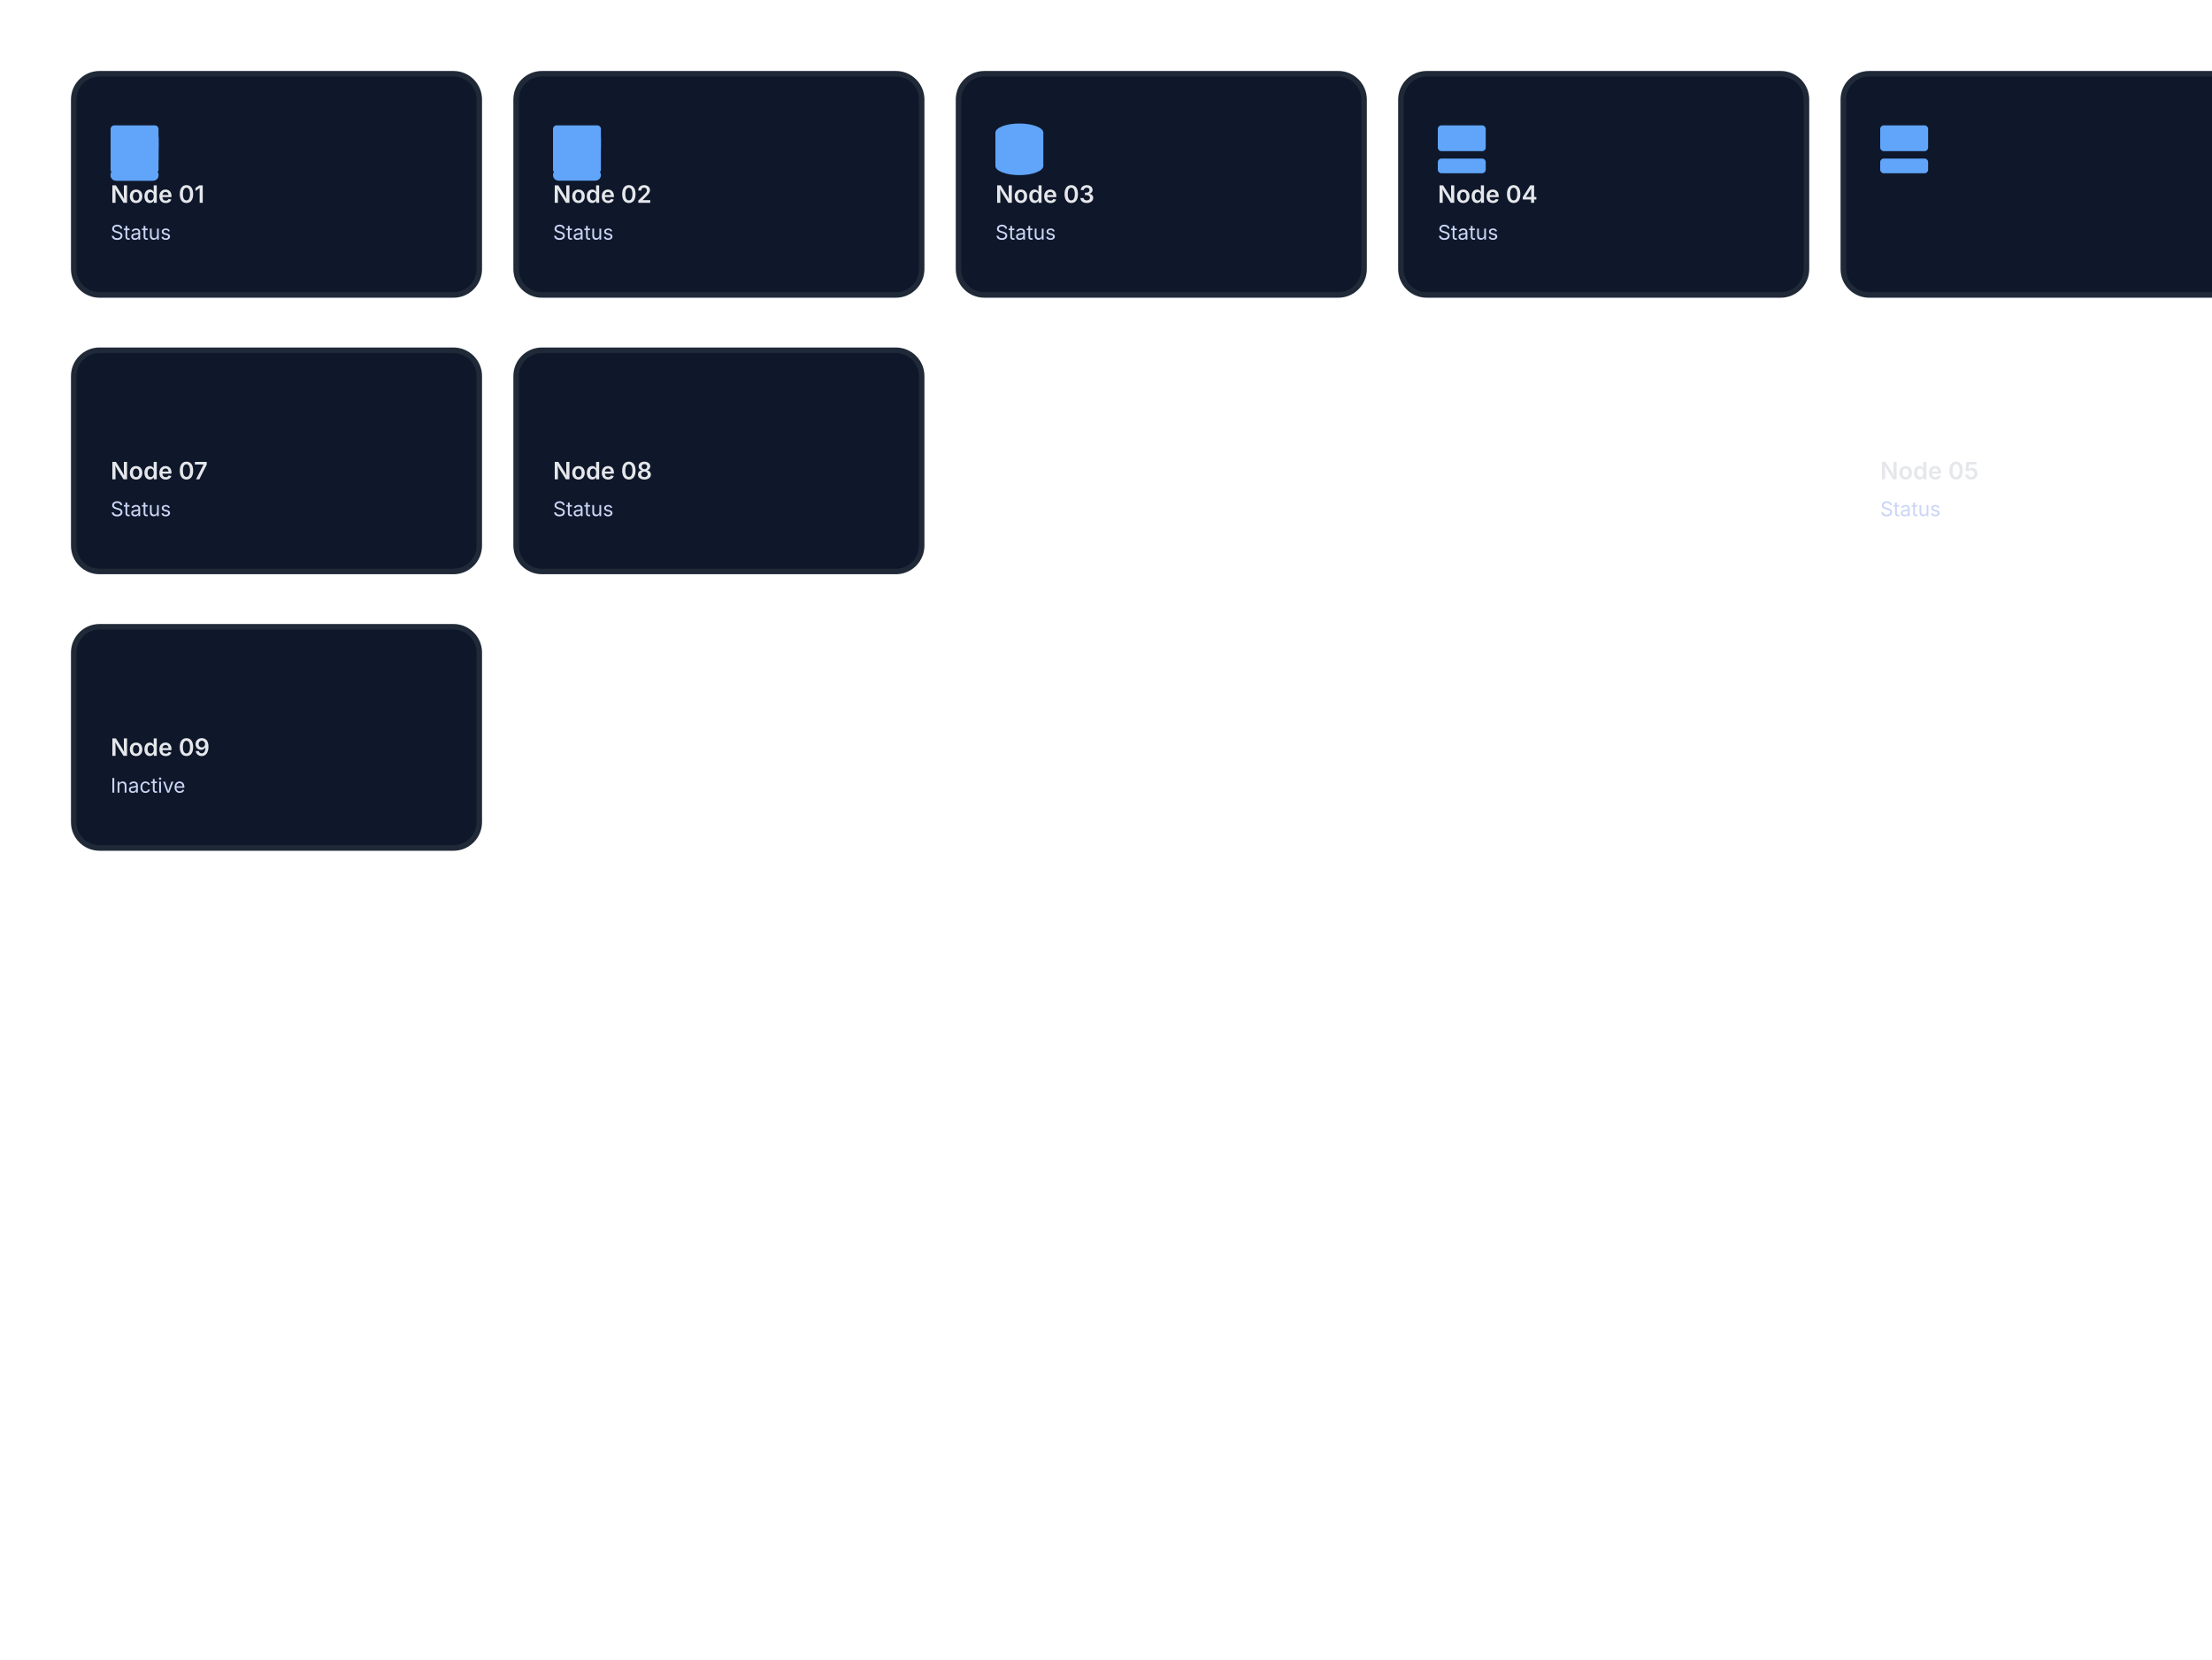
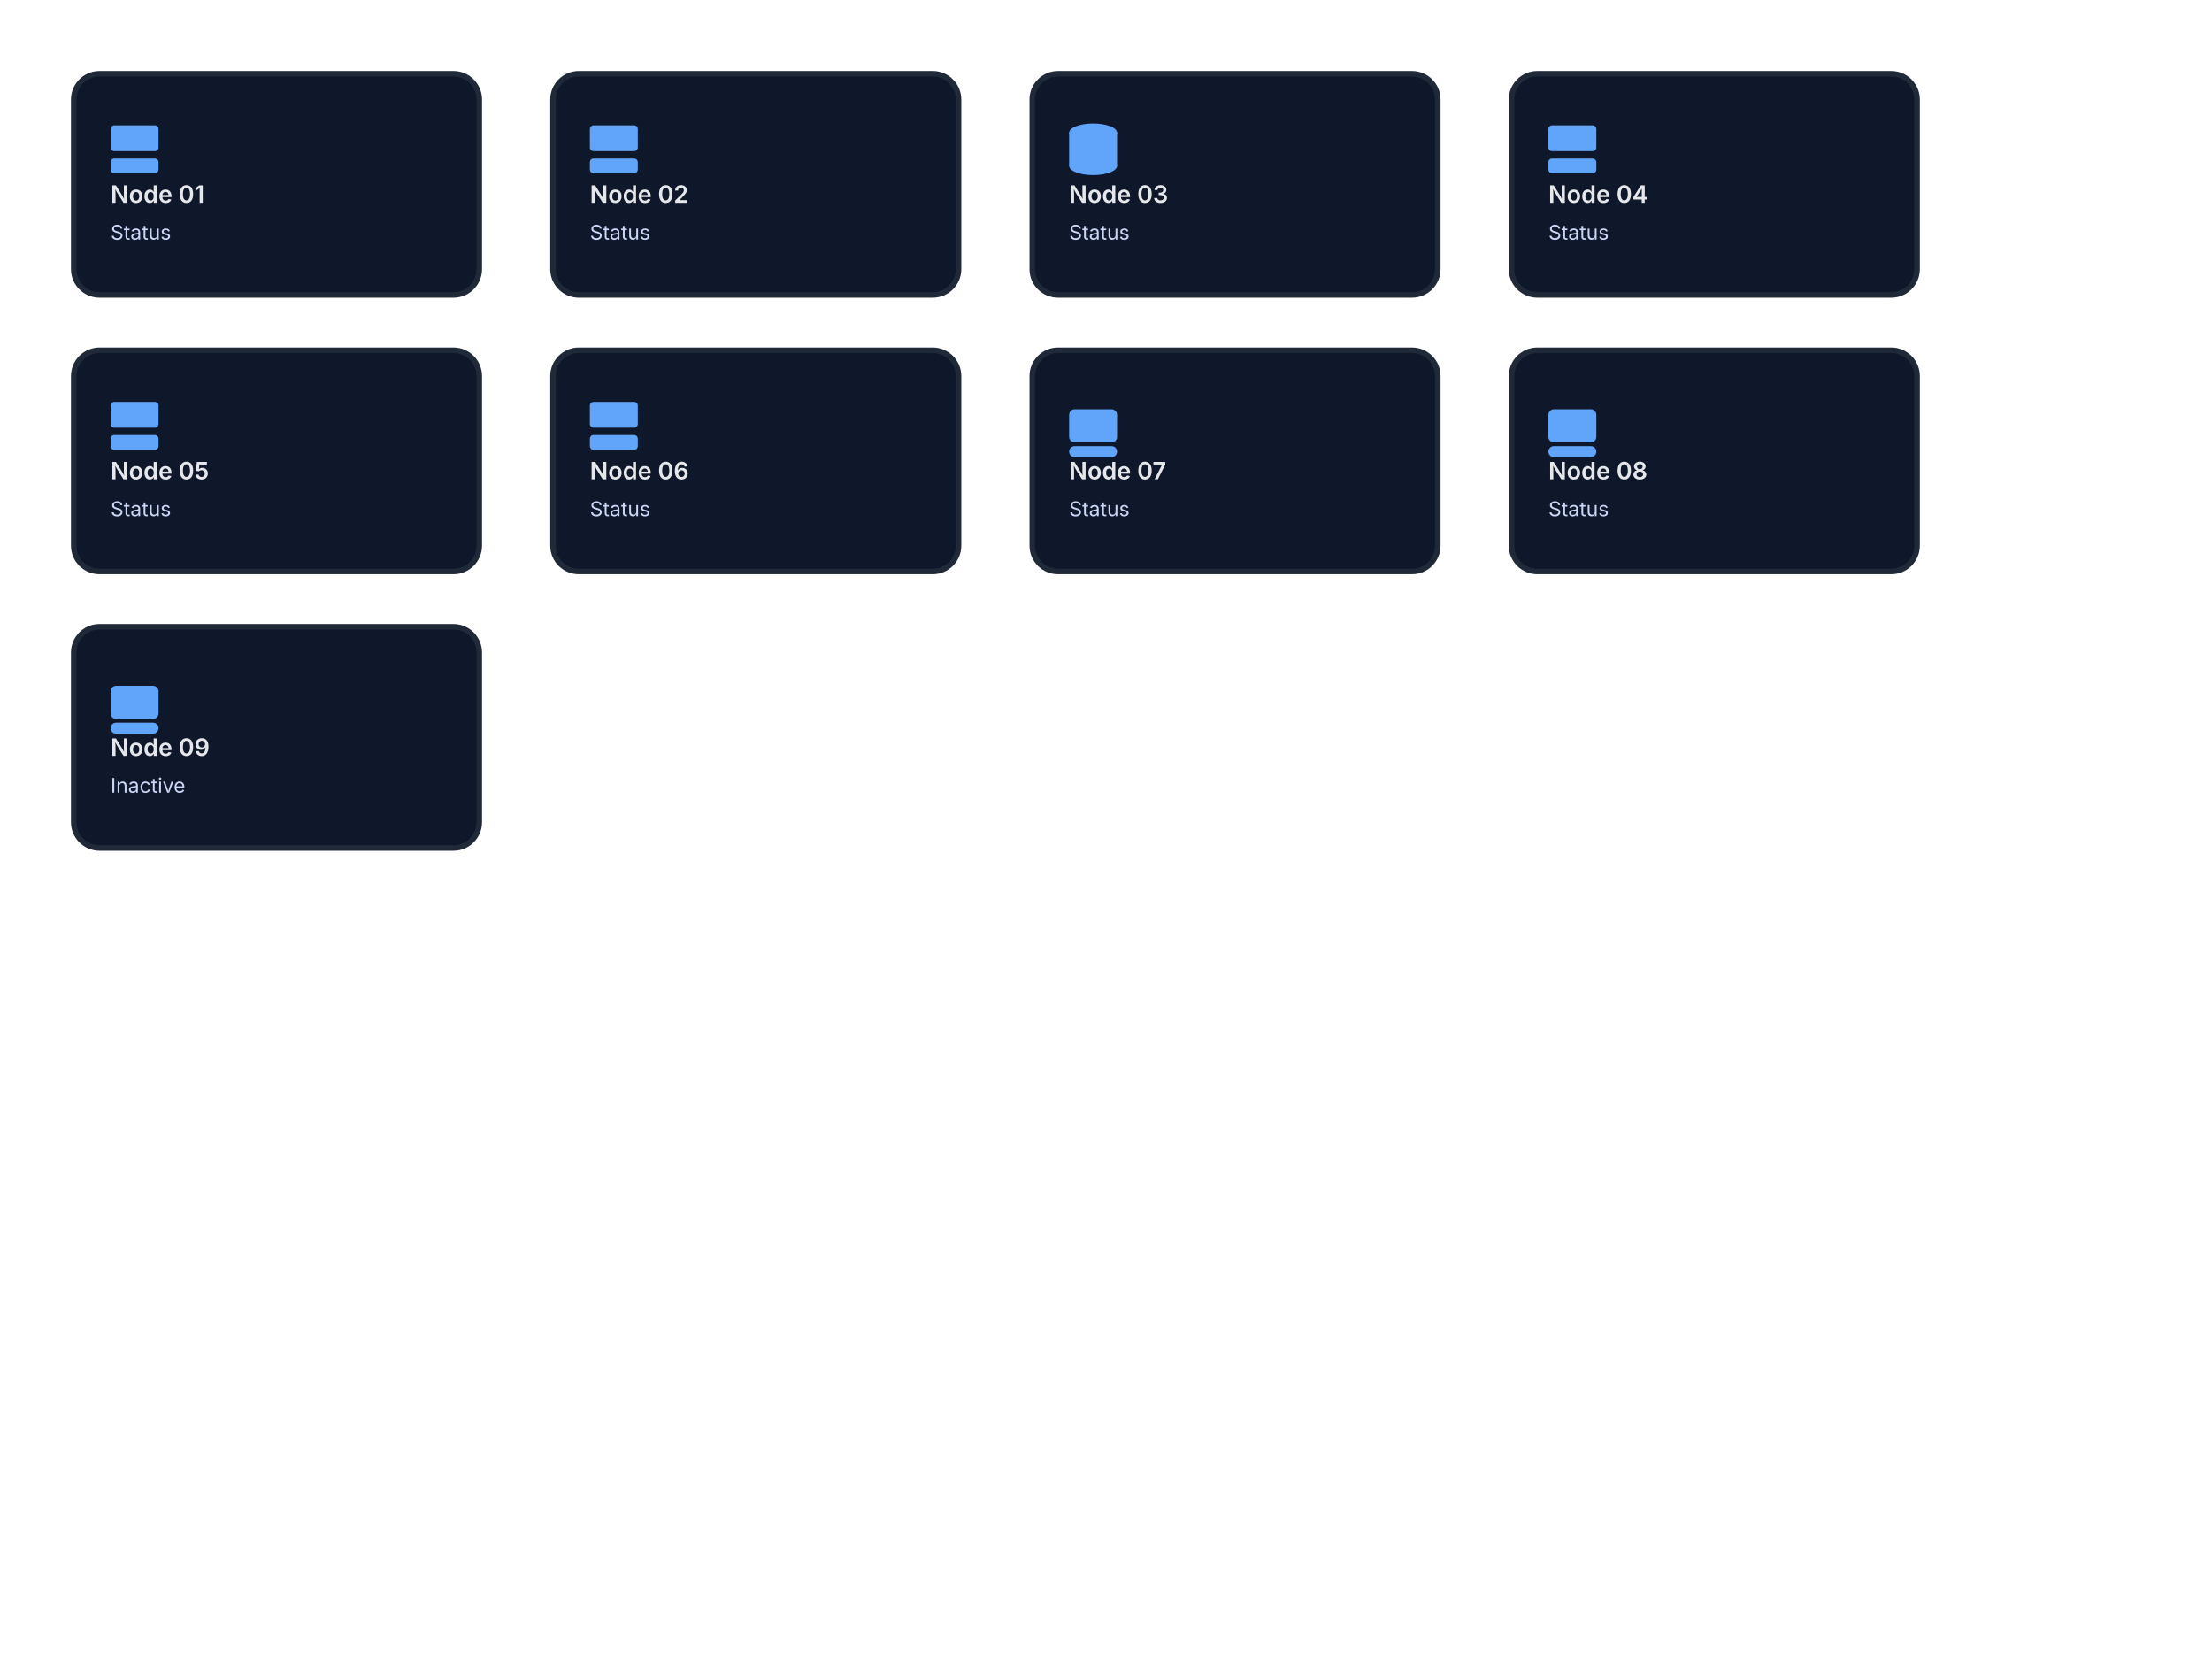
<svg xmlns="http://www.w3.org/2000/svg" width="1200" height="900" viewBox="0 0 1200 900" style="background:#0b1220; font-family: Inter, Arial, sans-serif;">
  <defs>
    <style>
      .card { fill:#0f172a; stroke:#1f2937; stroke-width:3; rx:14; }
      .title { fill:#e5e7eb; font-size:13px; font-weight:600; }
      .metric { fill:#cbd5f5; font-size:11px; }
      .icon-fill { fill:#60a5fa; }
    </style>
  </defs>
  <g id="cell-node_01_status">
    <rect class="card" x="40" y="40" width="220" height="120" />
    <rect class="icon-fill" x="60" y="68" width="26" height="14" rx="2" />
    <rect class="icon-fill" x="60" y="86" width="26" height="8" rx="2" />
    <text class="title" x="60" y="110">Node 01</text>
    <text class="metric" x="60" y="130">Status</text>
  </g>
  <g id="cell-node_02_status">
-     <rect class="card" x="280" y="40" width="220" height="120" />
-     <rect class="icon-fill" x="300" y="68" width="26" height="14" rx="2" />
-     <rect class="icon-fill" x="300" y="86" width="26" height="8" rx="2" />
-     <text class="title" x="300" y="110">Node 02</text>
-     <text class="metric" x="300" y="130">Status</text>
+     <rect class="card" x="300" y="40" width="220" height="120" />
+     <rect class="icon-fill" x="320" y="68" width="26" height="14" rx="2" />
+     <rect class="icon-fill" x="320" y="86" width="26" height="8" rx="2" />
+     <text class="title" x="320" y="110">Node 02</text>
+     <text class="metric" x="320" y="130">Status</text>
  </g>
  <g id="cell-node_03_status">
-     <rect class="card" x="520" y="40" width="220" height="120" />
-     <ellipse class="icon-fill" cx="553" cy="72" rx="13" ry="5" />
-     <rect class="icon-fill" x="540" y="72" width="26" height="18" />
-     <ellipse class="icon-fill" cx="553" cy="90" rx="13" ry="5" />
-     <text class="title" x="540" y="110">Node 03</text>
-     <text class="metric" x="540" y="130">Status</text>
+     <rect class="card" x="560" y="40" width="220" height="120" />
+     <ellipse class="icon-fill" cx="593" cy="72" rx="13" ry="5" />
+     <rect class="icon-fill" x="580" y="72" width="26" height="18" />
+     <ellipse class="icon-fill" cx="593" cy="90" rx="13" ry="5" />
+     <text class="title" x="580" y="110">Node 03</text>
+     <text class="metric" x="580" y="130">Status</text>
  </g>
  <g id="cell-node_04_status">
-     <rect class="card" x="760" y="40" width="220" height="120" />
-     <rect class="icon-fill" x="780" y="68" width="26" height="14" rx="2" />
-     <rect class="icon-fill" x="780" y="86" width="26" height="8" rx="2" />
-     <text class="title" x="780" y="110">Node 04</text>
-     <text class="metric" x="780" y="130">Status</text>
+     <rect class="card" x="820" y="40" width="220" height="120" />
+     <rect class="icon-fill" x="840" y="68" width="26" height="14" rx="2" />
+     <rect class="icon-fill" x="840" y="86" width="26" height="8" rx="2" />
+     <text class="title" x="840" y="110">Node 04</text>
+     <text class="metric" x="840" y="130">Status</text>
  </g>
  <g id="cell-node_05_status">
-     <rect class="card" x="1000" y="40" width="220" height="120" />
-     <rect class="icon-fill" x="1020" y="68" width="26" height="14" rx="2" />
-     <rect class="icon-fill" x="1020" y="86" width="26" height="8" rx="2" />
-     <text class="title" x="1020" y="260">Node 05</text>
-     <text class="metric" x="1020" y="280">Status</text>
+     <rect class="card" x="40" y="190" width="220" height="120" />
+     <rect class="icon-fill" x="60" y="218" width="26" height="14" rx="2" />
+     <rect class="icon-fill" x="60" y="236" width="26" height="8" rx="2" />
+     <text class="title" x="60" y="260">Node 05</text>
+     <text class="metric" x="60" y="280">Status</text>
  </g>
  <g id="cell-node_06_status">
-     <rect class="card" x="1240" y="40" width="220" height="120" />
-     <rect class="icon-fill" x="1260" y="68" width="26" height="14" rx="2" />
-     <rect class="icon-fill" x="1260" y="86" width="26" height="8" rx="2" />
-     <text class="title" x="1260" y="260">Node 06</text>
-     <text class="metric" x="1260" y="280">Status</text>
+     <rect class="card" x="300" y="190" width="220" height="120" />
+     <rect class="icon-fill" x="320" y="218" width="26" height="14" rx="2" />
+     <rect class="icon-fill" x="320" y="236" width="26" height="8" rx="2" />
+     <text class="title" x="320" y="260">Node 06</text>
+     <text class="metric" x="320" y="280">Status</text>
  </g>
  <g id="cell-node_07_status">
-     <rect class="card" x="40" y="190" width="220" height="120" />
-     <rect class="icon-fill" x="60" y="72" width="26" height="18" rx="3" />
-     <rect class="icon-fill" x="60" y="92" width="26" height="6" rx="3" />
-     <text class="title" x="60" y="260">Node 07</text>
-     <text class="metric" x="60" y="280">Status</text>
+     <rect class="card" x="560" y="190" width="220" height="120" />
+     <rect class="icon-fill" x="580" y="222" width="26" height="18" rx="3" />
+     <rect class="icon-fill" x="580" y="242" width="26" height="6" rx="3" />
+     <text class="title" x="580" y="260">Node 07</text>
+     <text class="metric" x="580" y="280">Status</text>
  </g>
  <g id="cell-node_08_status">
-     <rect class="card" x="280" y="190" width="220" height="120" />
-     <rect class="icon-fill" x="300" y="72" width="26" height="18" rx="3" />
-     <rect class="icon-fill" x="300" y="92" width="26" height="6" rx="3" />
-     <text class="title" x="300" y="260">Node 08</text>
-     <text class="metric" x="300" y="280">Status</text>
+     <rect class="card" x="820" y="190" width="220" height="120" />
+     <rect class="icon-fill" x="840" y="222" width="26" height="18" rx="3" />
+     <rect class="icon-fill" x="840" y="242" width="26" height="6" rx="3" />
+     <text class="title" x="840" y="260">Node 08</text>
+     <text class="metric" x="840" y="280">Status</text>
  </g>
  <g id="cell-node_09_status">
    <rect class="card" x="40" y="340" width="220" height="120" />
-     <rect class="icon-fill" x="60" y="72" width="26" height="18" rx="3" />
-     <rect class="icon-fill" x="60" y="92" width="26" height="6" rx="3" />
+     <rect class="icon-fill" x="60" y="372" width="26" height="18" rx="3" />
+     <rect class="icon-fill" x="60" y="392" width="26" height="6" rx="3" />
    <text class="title" x="60" y="410">Node 09</text>
    <text class="metric" x="60" y="430">Inactive</text>
  </g>
</svg>
